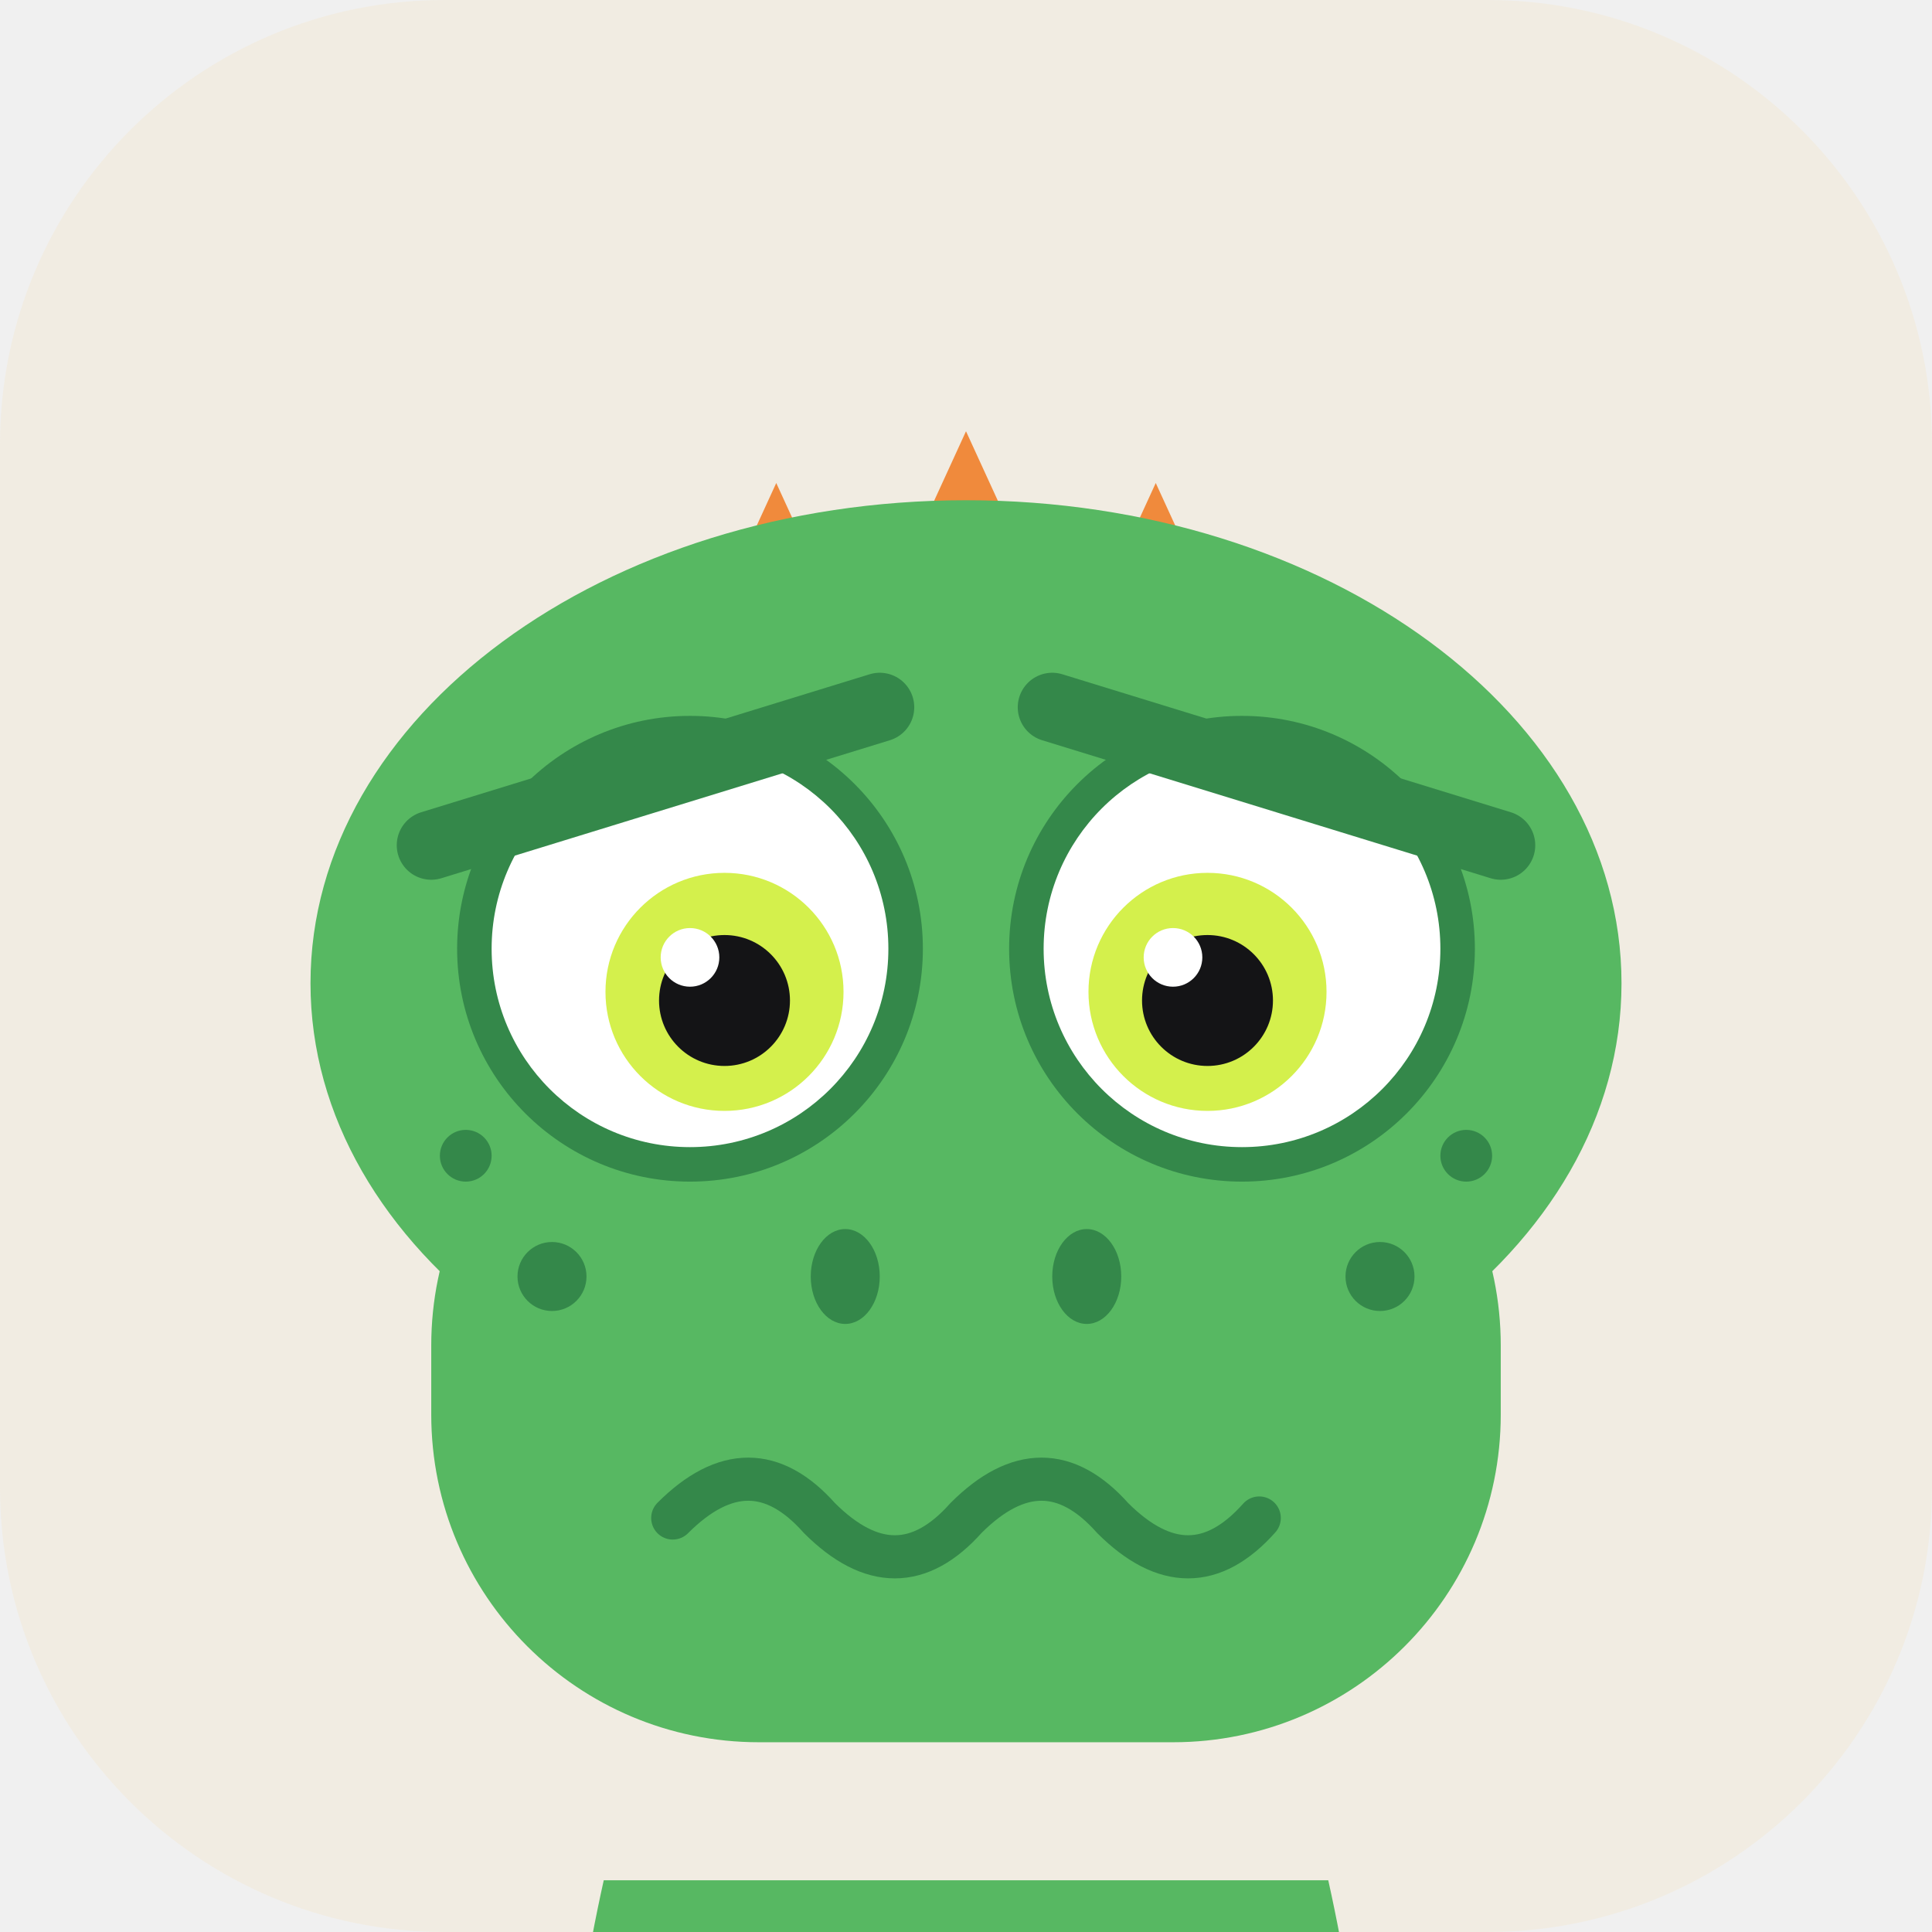
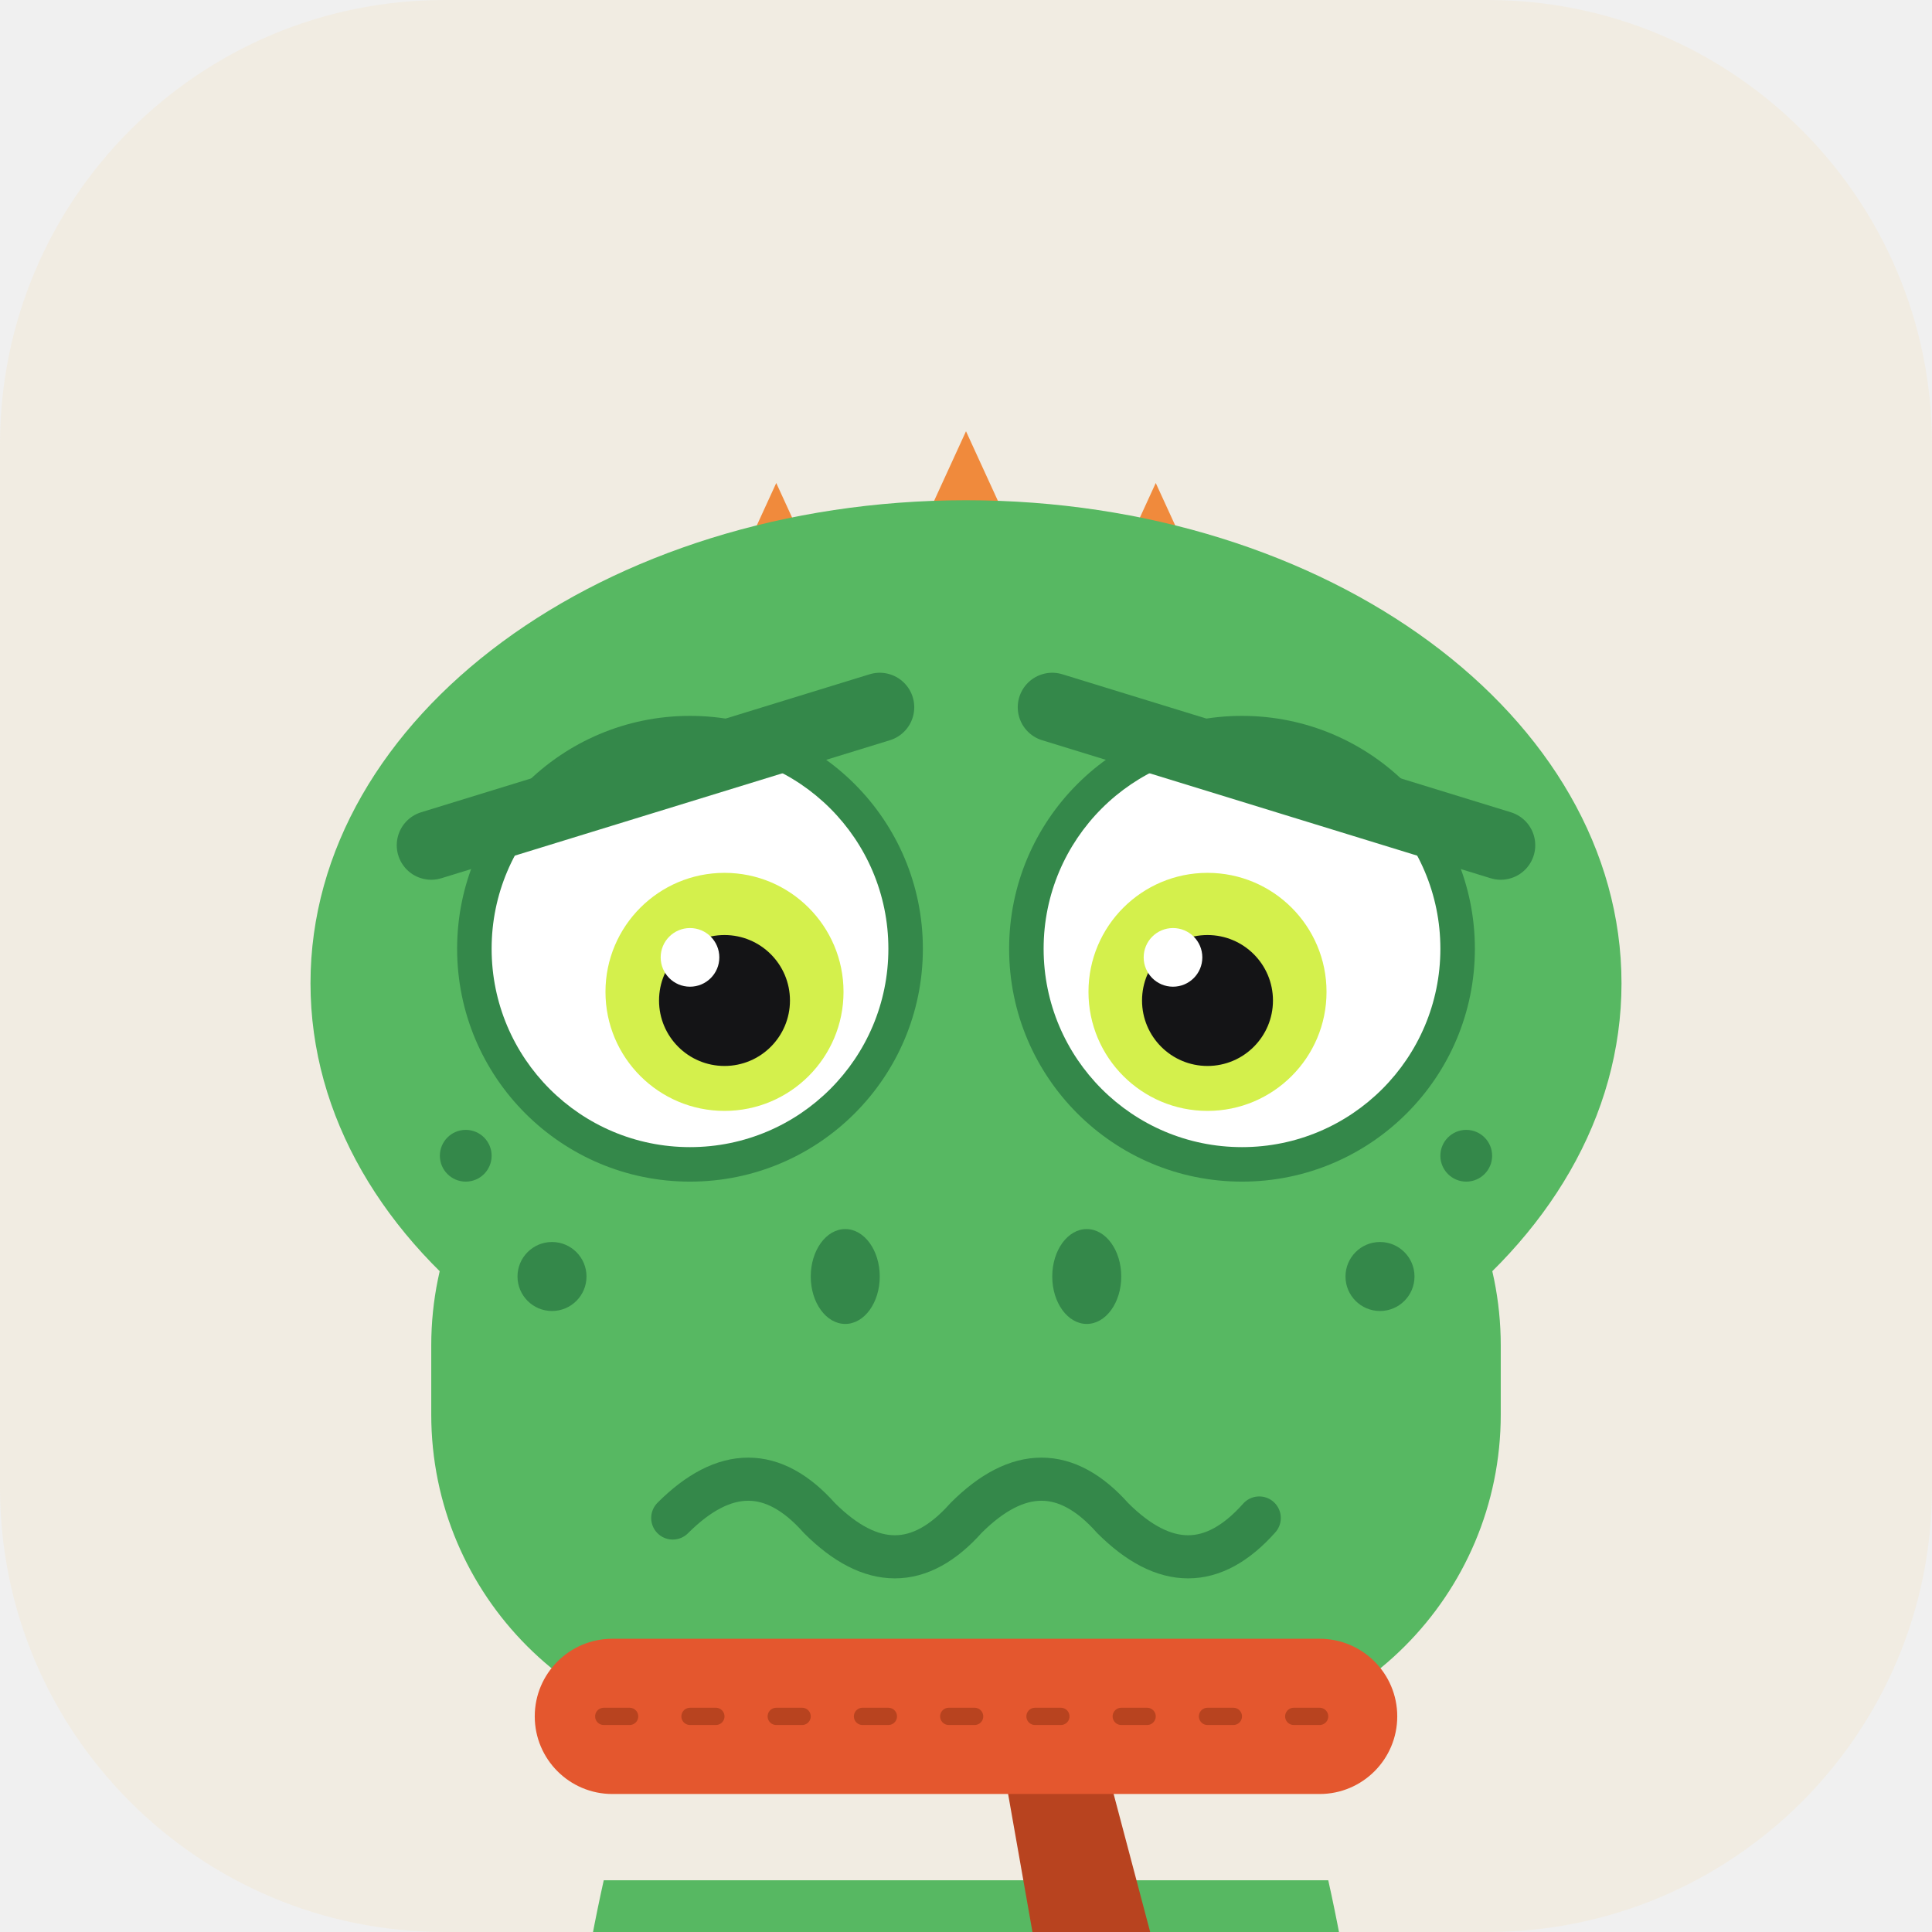
<svg xmlns="http://www.w3.org/2000/svg" width="240" height="240" viewBox="8 -14 224 224" role="img" aria-label="Tobs, stumped">
-   <clipPath id="ch32">
+   <clipPath id="ch116">
    <rect x="8" y="-14" width="224" height="224" rx="51.52" />
  </clipPath>
-   <g clip-path="url(#ch32)">
+   <g clip-path="url(#ch116)">
    <rect x="8" y="-14" width="224" height="224" fill="#f1ece2" />
    <path d="M96 286c-42 10-70-8-74-40" fill="none" stroke="#57b862" stroke-width="28" stroke-linecap="round" stroke-linejoin="round" />
    <path d="M13 250l9-17 9 17z" transform="rotate(-70 22 250)" fill="#f08a3c" />
    <path d="M27 276l9-17 9 17z" transform="rotate(-40 36 276)" fill="#f08a3c" />
    <path d="M53 290l9-17 9 17z" transform="rotate(-15 62 290)" fill="#f08a3c" />
    <ellipse cx="96" cy="309" rx="24" ry="11" fill="#34884a" />
    <path d="M79 314l4 7 4-7z" fill="#ffffff" />
    <path d="M92 314l4 7 4-7z" fill="#ffffff" />
    <path d="M105 314l4 7 4-7z" fill="#ffffff" />
    <ellipse cx="144" cy="309" rx="24" ry="11" fill="#34884a" />
    <path d="M127 314l4 7 4-7z" fill="#ffffff" />
    <path d="M140 314l4 7 4-7z" fill="#ffffff" />
    <path d="M153 314l4 7 4-7z" fill="#ffffff" />
    <path d="M78 204c-8 36-6 70 6 98h72c12-28 14-62 6-98z" fill="#57b862" />
    <ellipse cx="120" cy="258" rx="31" ry="40" fill="#e9f6c6" />
    <path d="M84 216q-14 4-20 16" fill="none" stroke="#57b862" stroke-width="13" stroke-linecap="round" stroke-linejoin="round" />
    <path d="M60 228l-7 5m9 3l-5 7" fill="none" stroke="#34884a" stroke-width="3.4" stroke-linecap="round" stroke-linejoin="round" />
    <path d="M156 216q14 4 20 16" fill="none" stroke="#57b862" stroke-width="13" stroke-linecap="round" stroke-linejoin="round" />
    <path d="M180 228l7 5m-9 3l5 7" fill="none" stroke="#34884a" stroke-width="3.4" stroke-linecap="round" stroke-linejoin="round" />
    <path d="M87 66l11-24 11 24z" fill="#f08a3c" />
    <path d="M109 60l11-24 11 24z" fill="#f08a3c" />
    <path d="M131 66l11-24 11 24z" fill="#f08a3c" />
    <ellipse cx="120" cy="100" rx="76" ry="56" fill="#57b862" />
    <rect x="58" y="104" width="124" height="84" rx="38" fill="#57b862" />
    <circle cx="72" cy="134" r="4" fill="#34884a" />
    <circle cx="62" cy="120" r="3" fill="#34884a" />
    <circle cx="168" cy="134" r="4" fill="#34884a" />
    <circle cx="178" cy="120" r="3" fill="#34884a" />
    <circle cx="88" cy="96" r="27" fill="#34884a" />
    <circle cx="88" cy="96" r="23" fill="#ffffff" />
    <circle cx="92" cy="101" r="13.8" fill="#d4f04c" />
    <circle cx="92" cy="102" r="7.59" fill="#141416" />
    <circle cx="88" cy="97" r="3.4" fill="#ffffff" />
    <circle cx="152" cy="96" r="27" fill="#34884a" />
    <circle cx="152" cy="96" r="23" fill="#ffffff" />
    <circle cx="148" cy="101" r="13.8" fill="#d4f04c" />
    <circle cx="148" cy="102" r="7.59" fill="#141416" />
    <circle cx="144" cy="97" r="3.4" fill="#ffffff" />
    <path d="M58 84l52-16M182 84l-52-16" fill="none" stroke="#34884a" stroke-width="8" stroke-linecap="round" stroke-linejoin="round" />
    <ellipse cx="106" cy="134" rx="4" ry="5.5" fill="#34884a" />
    <ellipse cx="134" cy="134" rx="4" ry="5.5" fill="#34884a" />
    <path d="M86 162q9-9 17 0 9 9 17 0 9-9 17 0 9 9 17 0" fill="none" stroke="#34884a" stroke-width="5" stroke-linecap="round" stroke-linejoin="round" />
+     <path d="M135 186l9 34l-14 3l-6-34z" fill="#b8431f" />
+     <rect x="70" y="176" width="100" height="18" rx="9" fill="#e4572e" />
+     <path d="M78 185h84" stroke="#b8431f" stroke-width="2" stroke-dasharray="3 7" stroke-linecap="round" />
  </g>
</svg>
